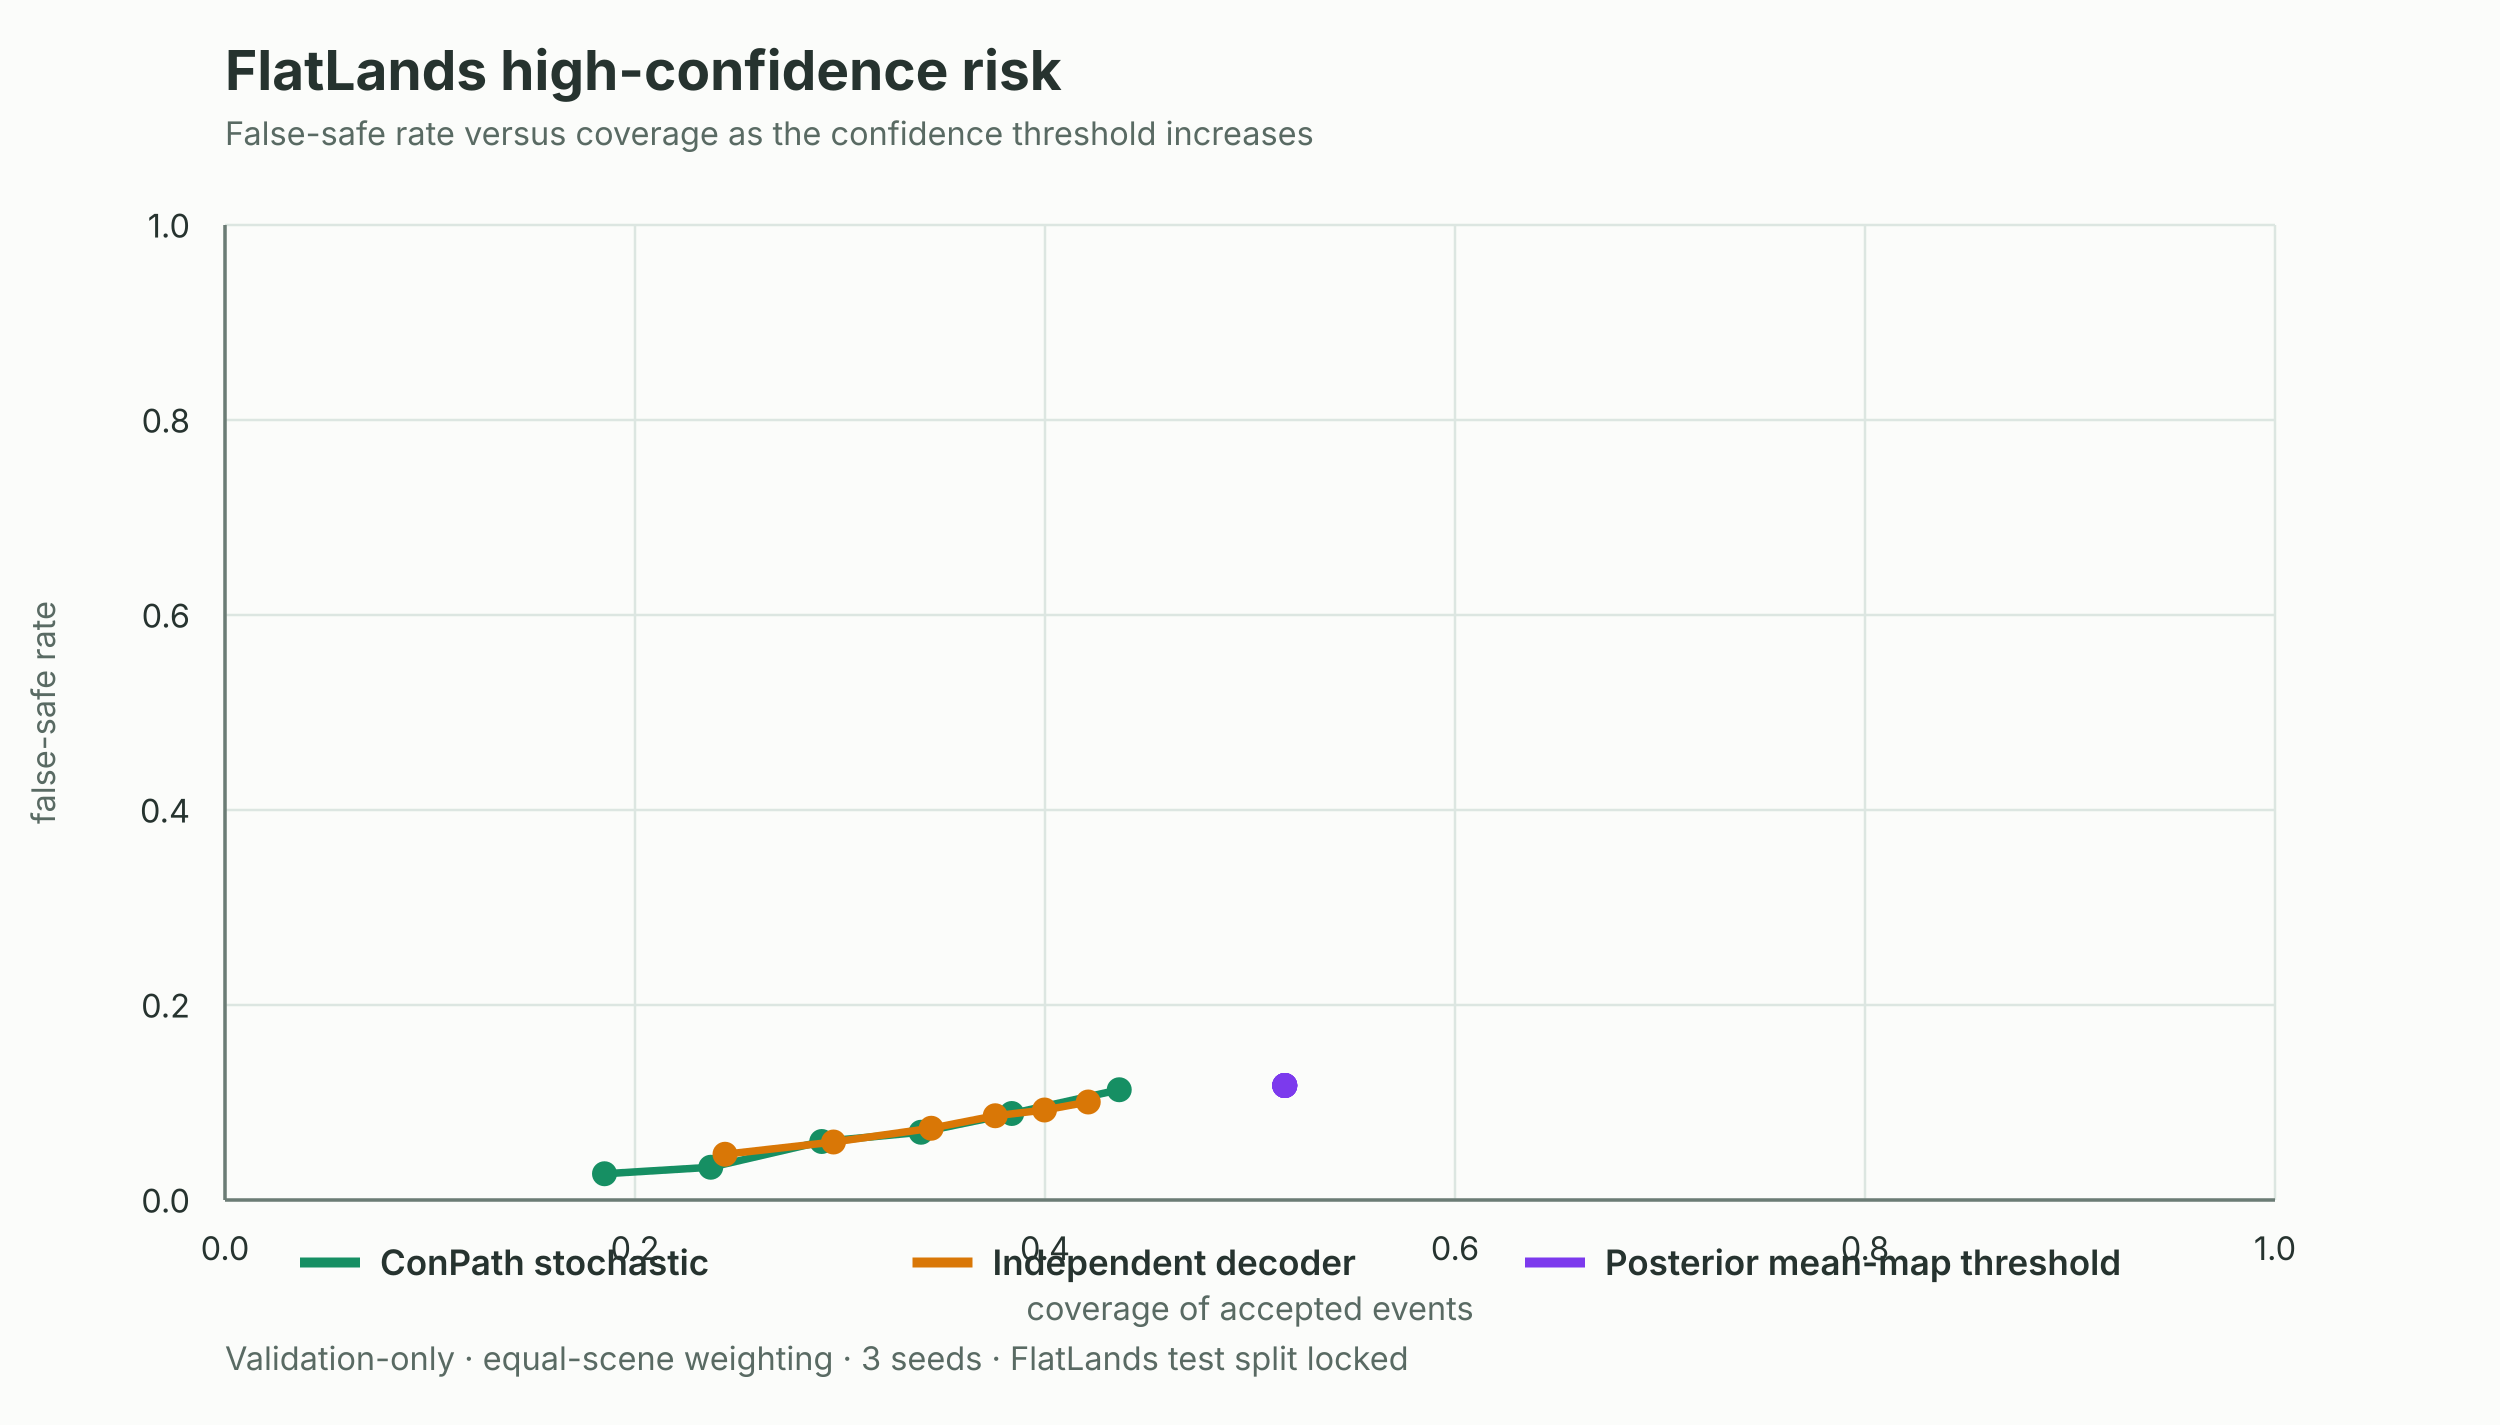
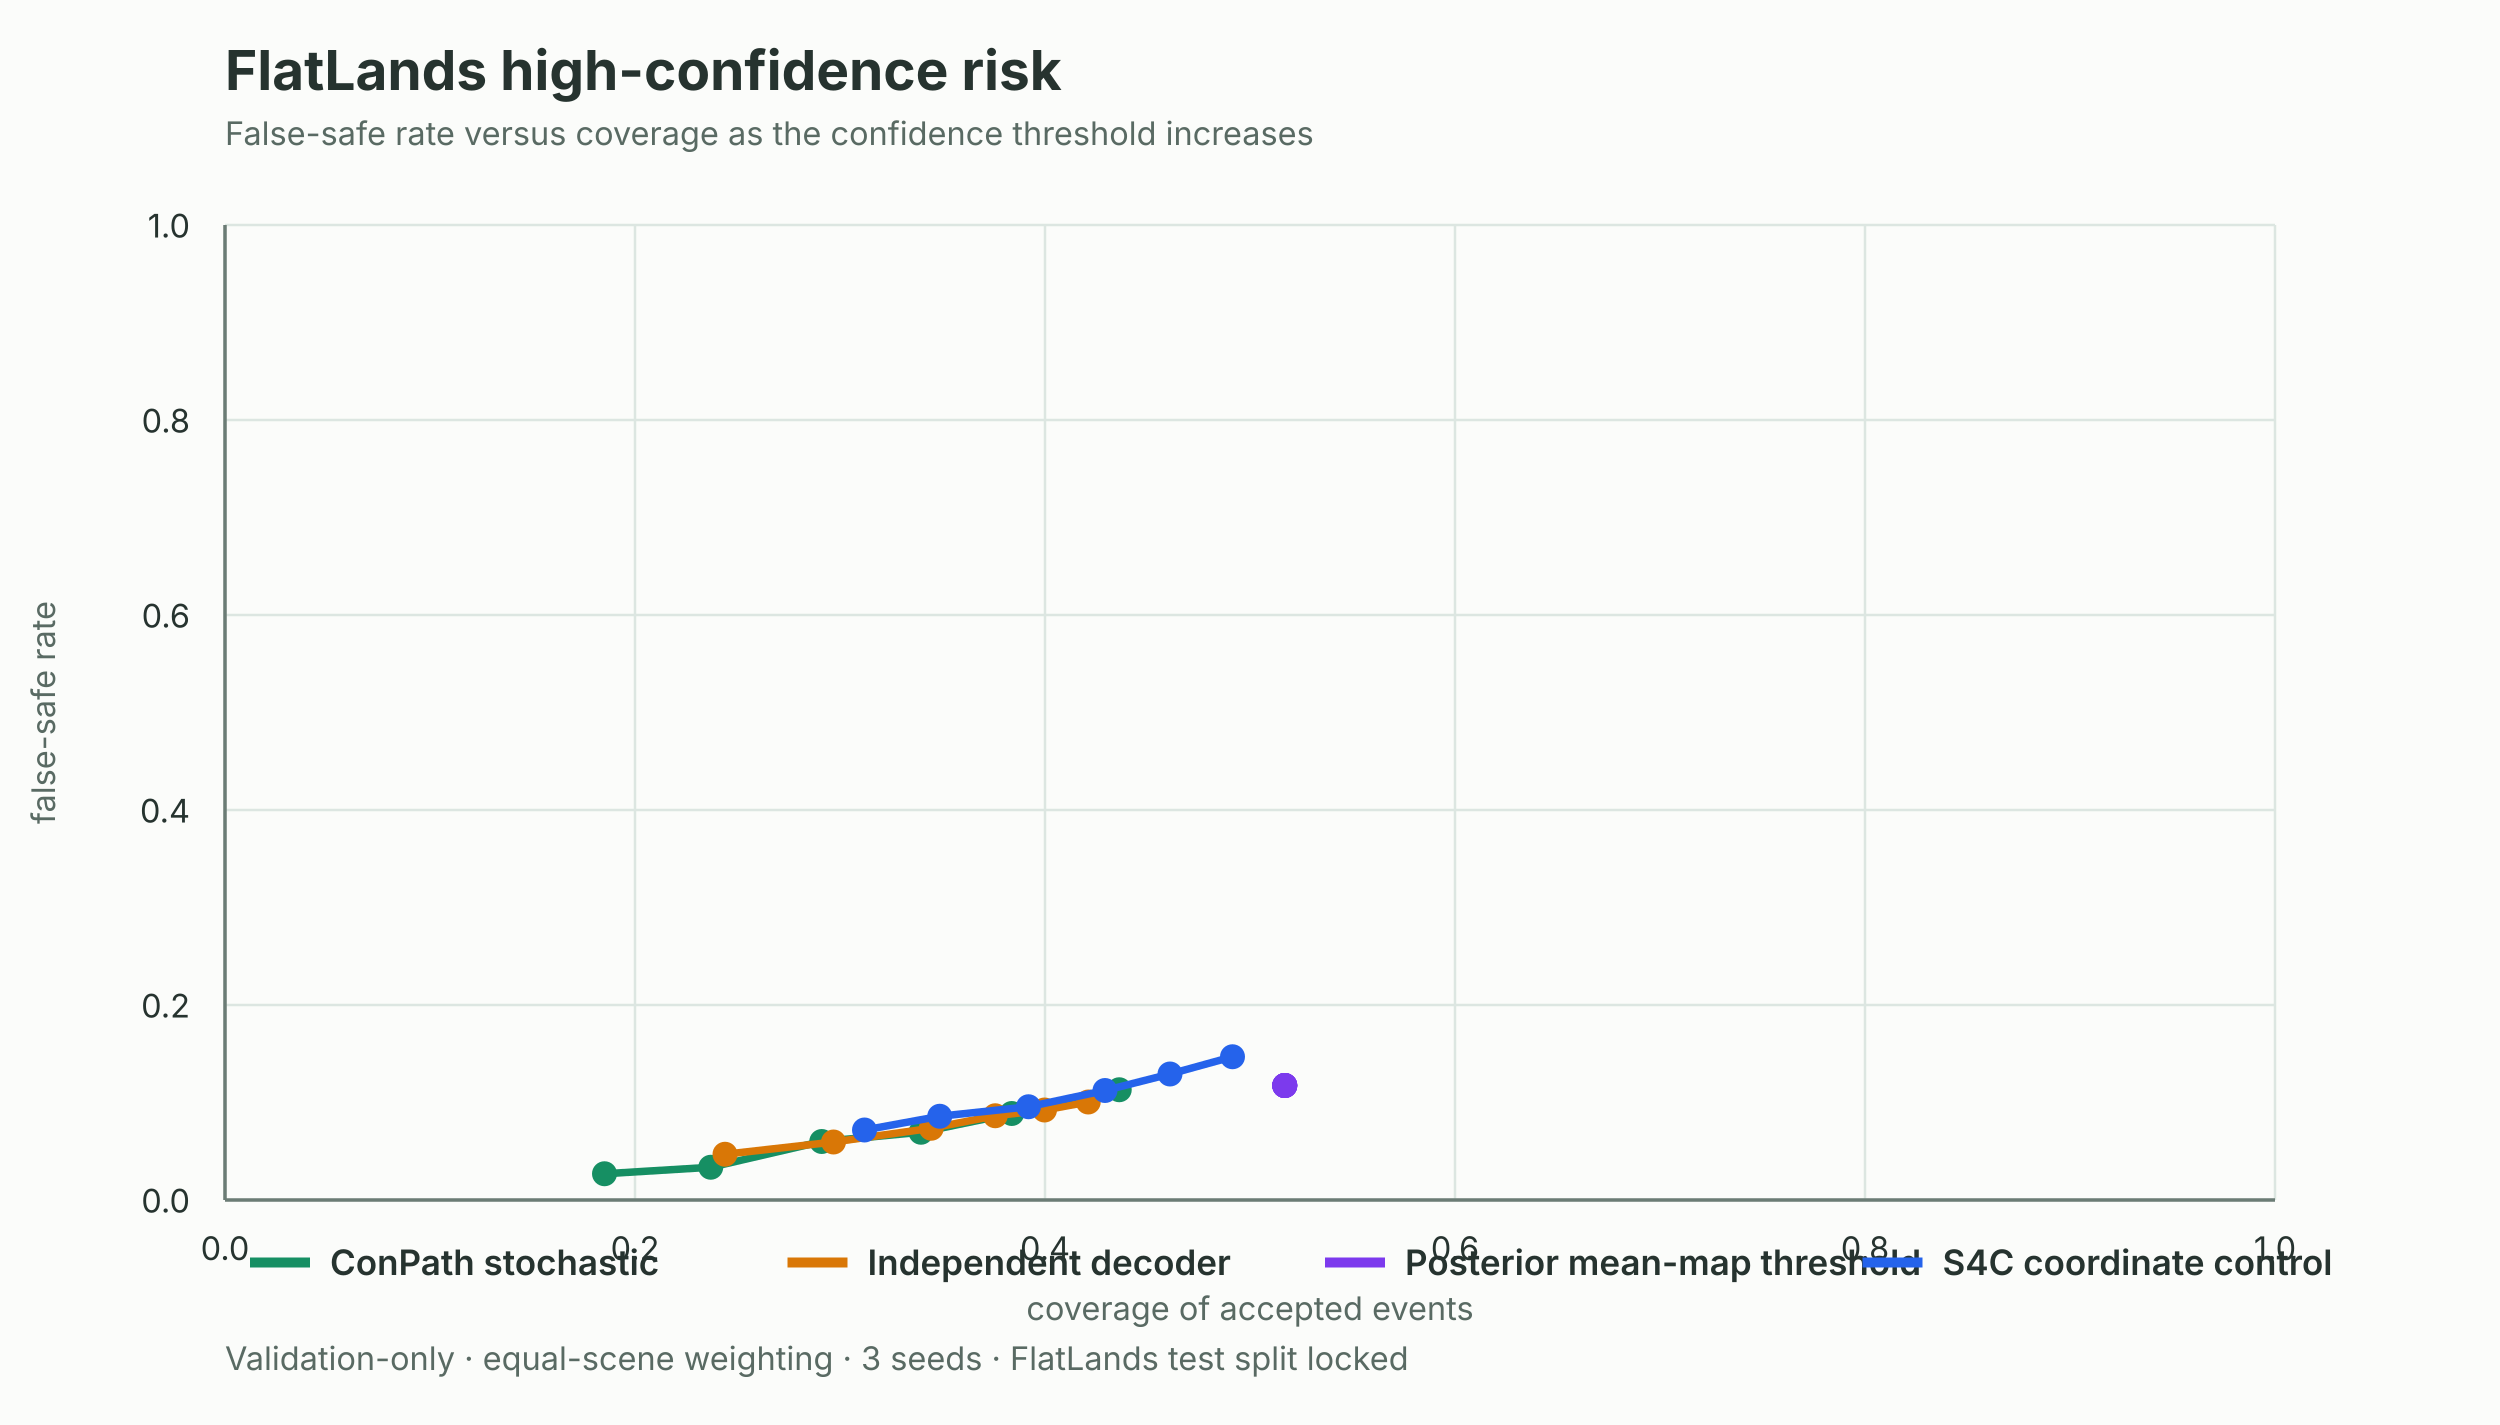
<svg xmlns="http://www.w3.org/2000/svg" viewBox="0 0 1000 570" role="img">
  <rect width="1000" height="570" fill="#fbfcfa" />
  <style>text{font-family:Inter,Arial,sans-serif;fill:#26332f} .grid{stroke:#dce6e1;stroke-width:1} .axis{stroke:#6b7c75;stroke-width:1.4} .tick{font-size:13px} .title{font-size:22px;font-weight:700} .subtitle{font-size:13px;fill:#596a63} .legend{font-size:14px;font-weight:600}</style>
  <text x="90" y="36" class="title">FlatLands high-confidence risk</text>
  <text x="90" y="58" class="subtitle">False-safe rate versus coverage as the confidence threshold increases</text>
  <line x1="90.0" y1="90" x2="90.0" y2="480" class="grid" />
  <line x1="90" y1="480.0" x2="910" y2="480.0" class="grid" />
  <text x="90.0" y="504" text-anchor="middle" class="tick">0.0</text>
  <text x="76" y="485.0" text-anchor="end" class="tick">0.0</text>
  <line x1="254.0" y1="90" x2="254.0" y2="480" class="grid" />
  <line x1="90" y1="402.0" x2="910" y2="402.0" class="grid" />
  <text x="254.0" y="504" text-anchor="middle" class="tick">0.2</text>
  <text x="76" y="407.0" text-anchor="end" class="tick">0.2</text>
  <line x1="418.0" y1="90" x2="418.0" y2="480" class="grid" />
  <line x1="90" y1="324.0" x2="910" y2="324.0" class="grid" />
  <text x="418.0" y="504" text-anchor="middle" class="tick">0.4</text>
  <text x="76" y="329.0" text-anchor="end" class="tick">0.4</text>
  <line x1="582.0" y1="90" x2="582.0" y2="480" class="grid" />
  <line x1="90" y1="246.0" x2="910" y2="246.0" class="grid" />
  <text x="582.0" y="504" text-anchor="middle" class="tick">0.6</text>
  <text x="76" y="251.0" text-anchor="end" class="tick">0.6</text>
  <line x1="746.0" y1="90" x2="746.0" y2="480" class="grid" />
  <line x1="90" y1="168.0" x2="910" y2="168.0" class="grid" />
  <text x="746.0" y="504" text-anchor="middle" class="tick">0.8</text>
  <text x="76" y="173.0" text-anchor="end" class="tick">0.8</text>
  <line x1="910.0" y1="90" x2="910.0" y2="480" class="grid" />
  <line x1="90" y1="90.0" x2="910" y2="90.0" class="grid" />
  <text x="910.0" y="504" text-anchor="middle" class="tick">1.0</text>
  <text x="76" y="95.0" text-anchor="end" class="tick">1.0</text>
  <line x1="90" y1="90" x2="90" y2="480" class="axis" />
  <line x1="90" y1="480" x2="910" y2="480" class="axis" />
  <text x="500.0" y="528" text-anchor="middle" class="subtitle">coverage of accepted events</text>
  <text x="22" y="285.0" text-anchor="middle" class="subtitle" transform="rotate(-90 22 285.0)">false-safe rate</text>
  <polyline points="447.7,435.9 404.7,445.4 368.4,452.9 328.7,456.6 284.3,466.9 241.8,469.5" fill="none" stroke="#168f63" stroke-width="3" stroke-linejoin="round" />
  <circle cx="447.7" cy="435.9" r="5" fill="#168f63" />
  <circle cx="404.7" cy="445.4" r="5" fill="#168f63" />
  <circle cx="368.4" cy="452.9" r="5" fill="#168f63" />
  <circle cx="328.7" cy="456.6" r="5" fill="#168f63" />
  <circle cx="284.3" cy="466.9" r="5" fill="#168f63" />
  <circle cx="241.8" cy="469.5" r="5" fill="#168f63" />
  <polyline points="435.3,440.8 417.8,444.0 398.1,446.3 372.5,451.3 333.4,456.8 290.0,461.7" fill="none" stroke="#d97706" stroke-width="3" stroke-linejoin="round" />
  <circle cx="435.3" cy="440.8" r="5" fill="#d97706" />
  <circle cx="417.8" cy="444.0" r="5" fill="#d97706" />
  <circle cx="398.1" cy="446.3" r="5" fill="#d97706" />
  <circle cx="372.5" cy="451.3" r="5" fill="#d97706" />
  <circle cx="333.4" cy="456.8" r="5" fill="#d97706" />
  <circle cx="290.0" cy="461.7" r="5" fill="#d97706" />
  <polyline points="513.9,434.2 513.9,434.2 513.9,434.2 513.9,434.2 513.9,434.2 513.9,434.2" fill="none" stroke="#7c3aed" stroke-width="3" stroke-linejoin="round" />
  <circle cx="513.9" cy="434.2" r="5" fill="#7c3aed" />
  <circle cx="513.9" cy="434.2" r="5" fill="#7c3aed" />
  <circle cx="513.9" cy="434.2" r="5" fill="#7c3aed" />
  <circle cx="513.9" cy="434.2" r="5" fill="#7c3aed" />
  <circle cx="513.9" cy="434.2" r="5" fill="#7c3aed" />
  <circle cx="513.9" cy="434.2" r="5" fill="#7c3aed" />
-   <line x1="120" y1="505" x2="144" y2="505" stroke="#168f63" stroke-width="4" />
-   <text x="152" y="510" class="legend">ConPath stochastic</text>
-   <line x1="365" y1="505" x2="389" y2="505" stroke="#d97706" stroke-width="4" />
-   <text x="397" y="510" class="legend">Independent decoder</text>
-   <line x1="610" y1="505" x2="634" y2="505" stroke="#7c3aed" stroke-width="4" />
-   <text x="642" y="510" class="legend">Posterior mean-map threshold</text>
+   <polyline points="493.0,422.7 468.0,429.6 442.0,436.2 411.4,442.7 375.9,446.5 345.8,452.0" fill="none" stroke="#2563eb" stroke-width="3" stroke-linejoin="round" />
+   <circle cx="493.0" cy="422.7" r="5" fill="#2563eb" />
+   <circle cx="468.0" cy="429.6" r="5" fill="#2563eb" />
+   <circle cx="442.0" cy="436.2" r="5" fill="#2563eb" />
+   <circle cx="411.4" cy="442.7" r="5" fill="#2563eb" />
+   <circle cx="375.9" cy="446.5" r="5" fill="#2563eb" />
+   <circle cx="345.8" cy="452.0" r="5" fill="#2563eb" />
+   <line x1="100" y1="505" x2="124" y2="505" stroke="#168f63" stroke-width="4" />
+   <text x="132" y="510" class="legend">ConPath stochastic</text>
+   <line x1="315" y1="505" x2="339" y2="505" stroke="#d97706" stroke-width="4" />
+   <text x="347" y="510" class="legend">Independent decoder</text>
+   <line x1="530" y1="505" x2="554" y2="505" stroke="#7c3aed" stroke-width="4" />
+   <text x="562" y="510" class="legend">Posterior mean-map threshold</text>
+   <line x1="745" y1="505" x2="769" y2="505" stroke="#2563eb" stroke-width="4" />
+   <text x="777" y="510" class="legend">S4C coordinate control</text>
  <text x="90" y="548" class="subtitle">Validation-only · equal-scene weighting · 3 seeds · FlatLands test split locked</text>
</svg>
